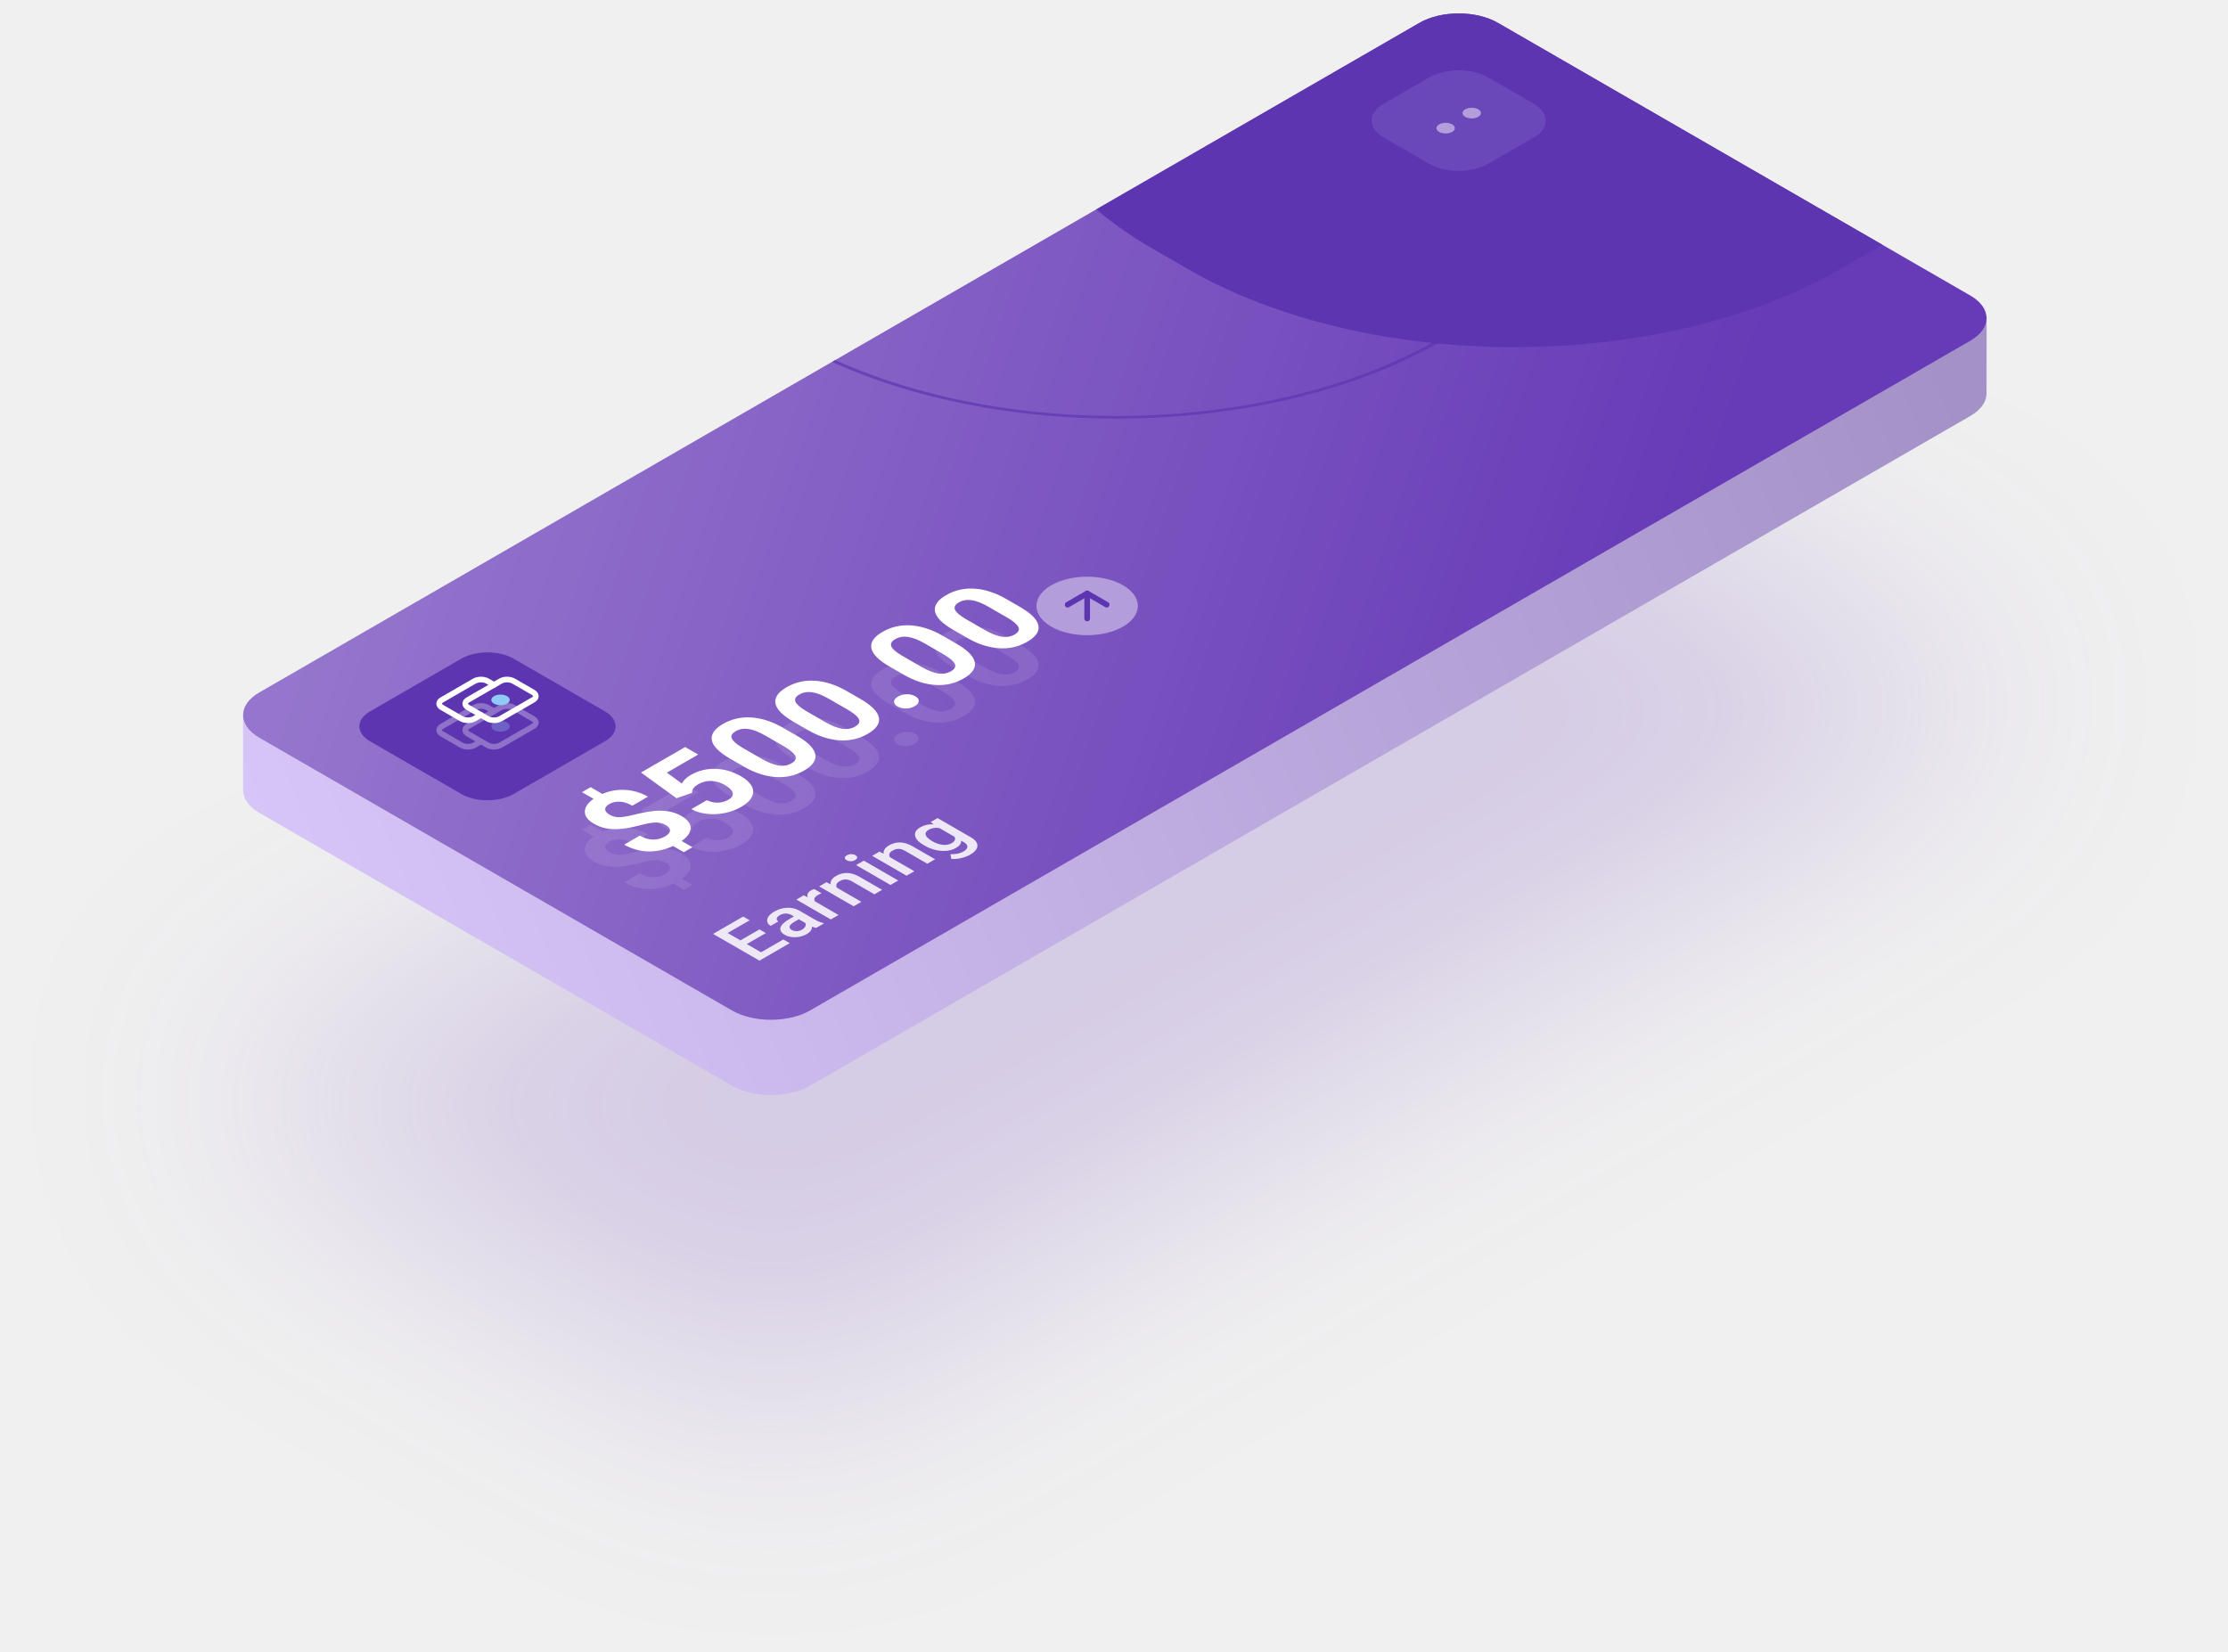
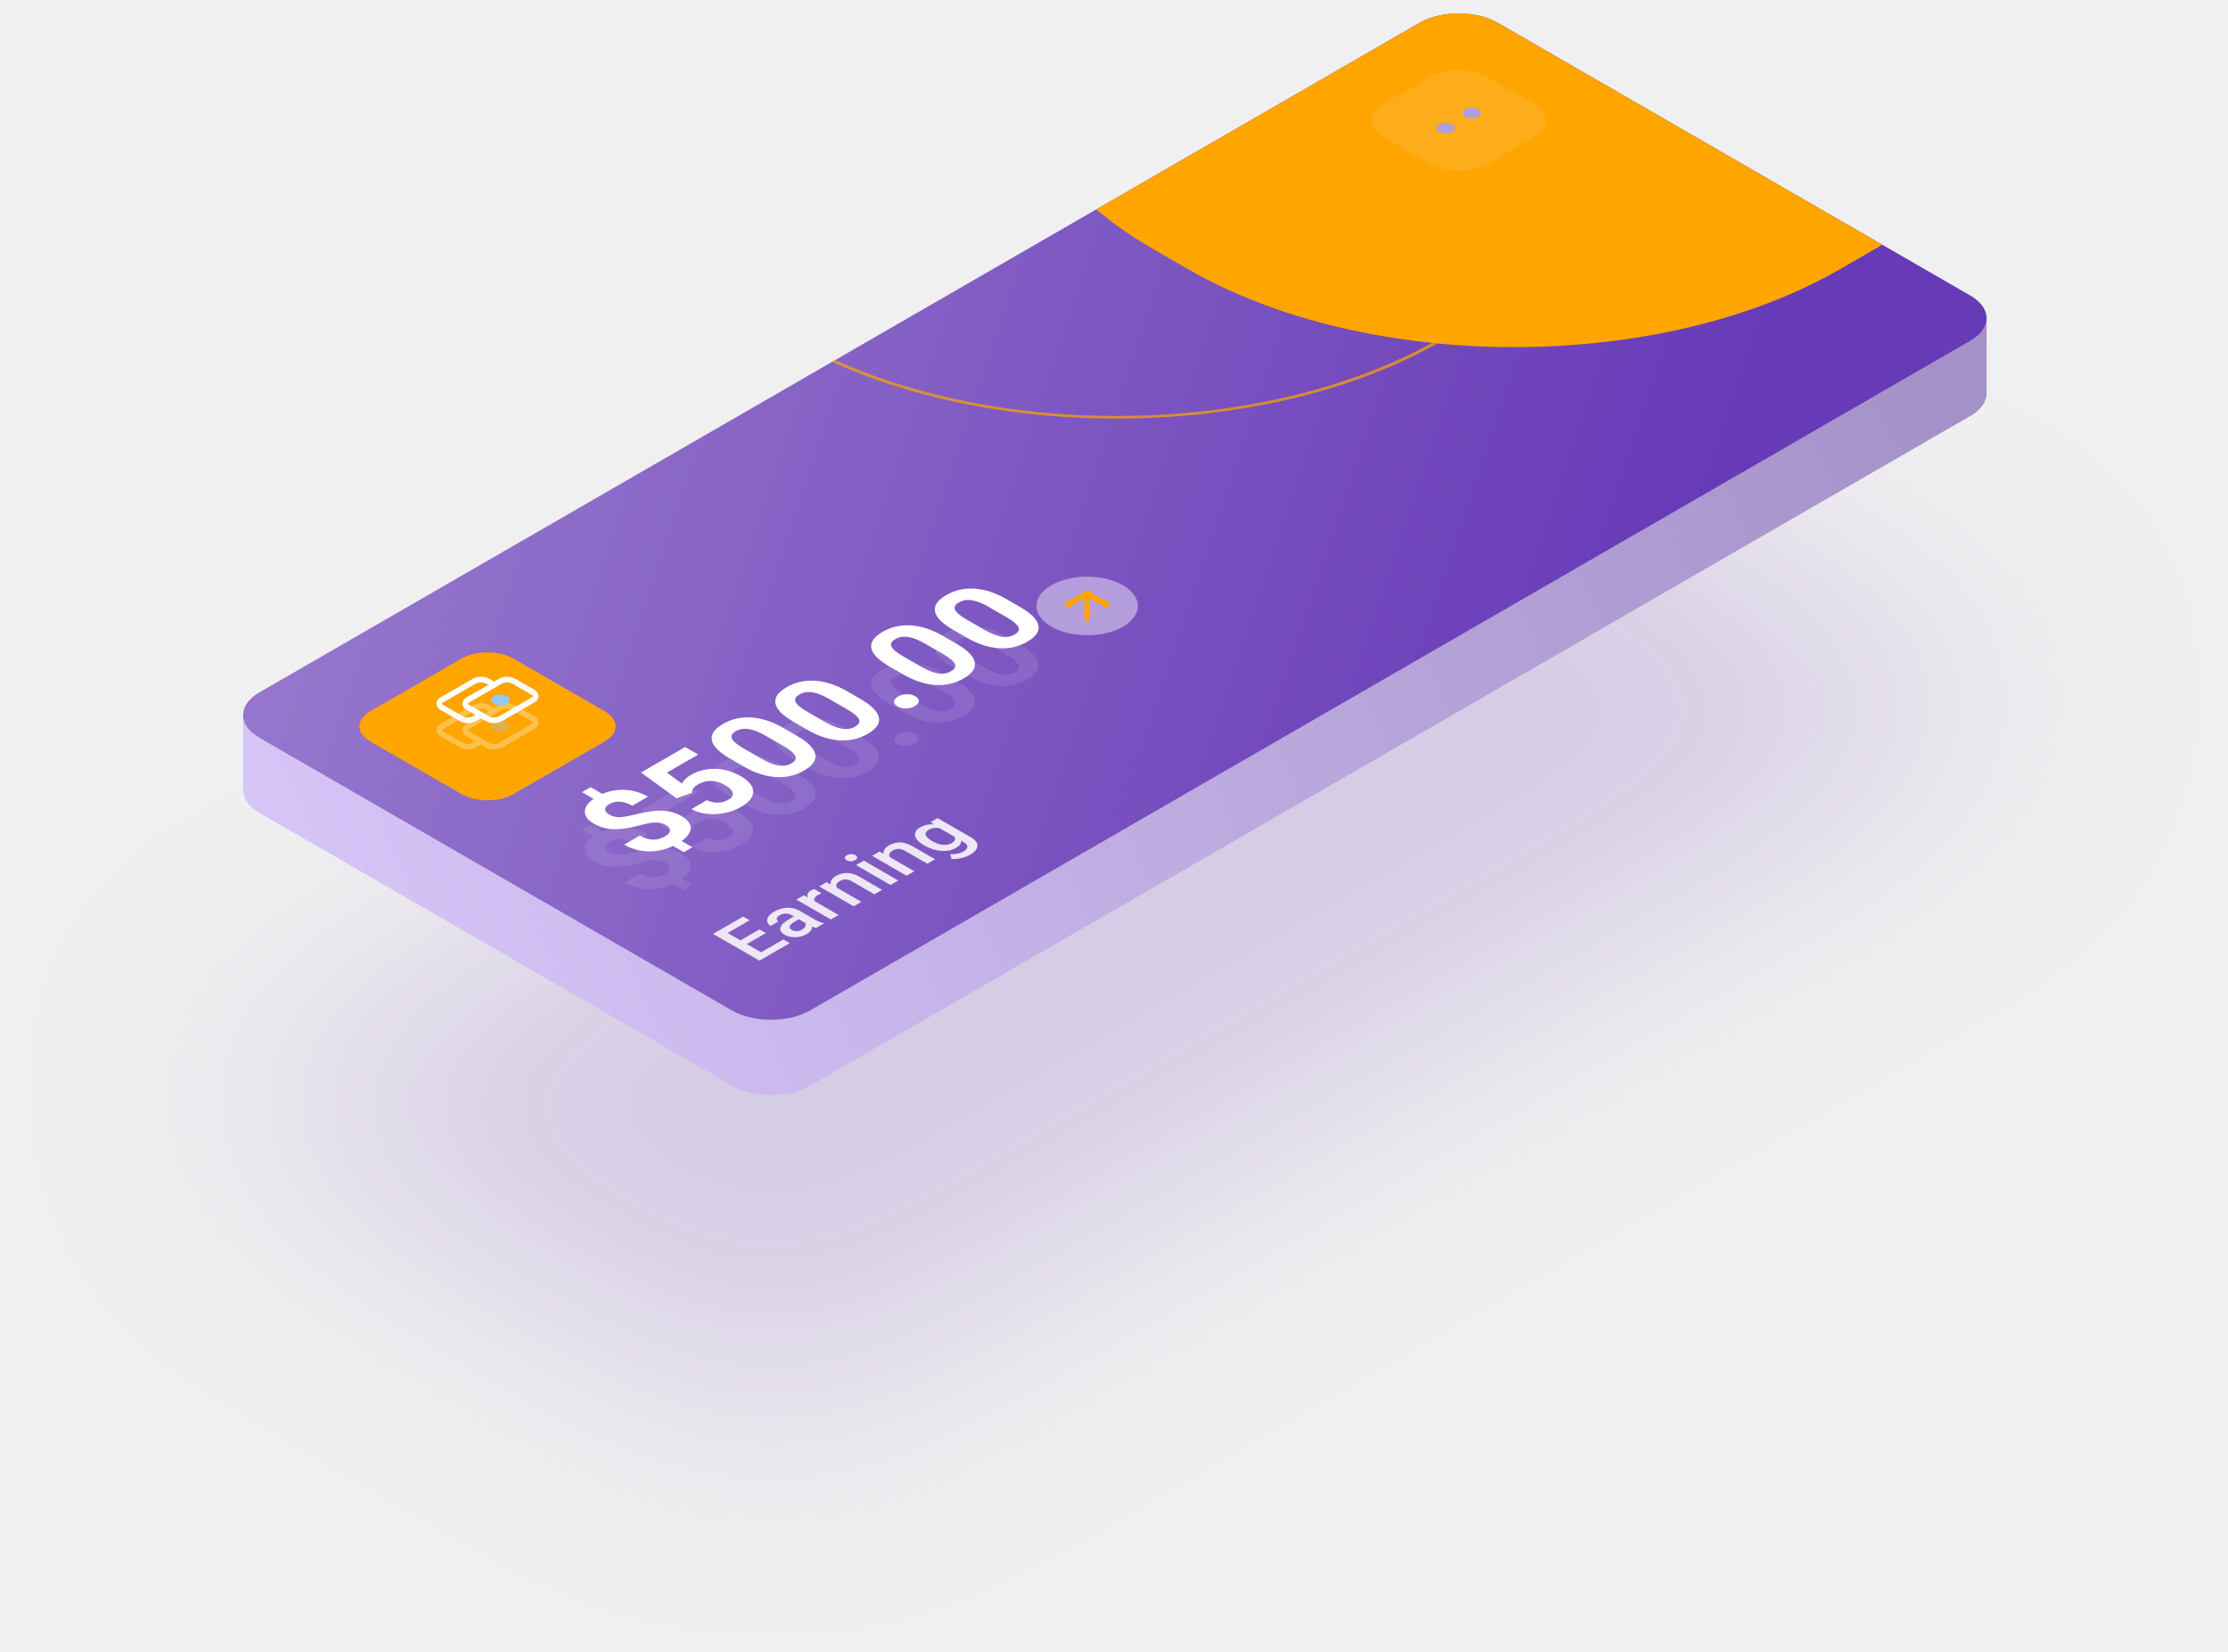
<svg xmlns="http://www.w3.org/2000/svg" width="592" height="439" viewBox="0 0 592 439" fill="none">
  <g filter="url(#filter0_d)">
    <path d="M76.76 199.5V189.996H64.585V210.157L64.614 210.172C64.676 212.295 66.11 214.407 68.916 216.027L194.478 288.515C200.218 291.828 209.524 291.828 215.263 288.515L523.543 110.543C526.279 108.963 527.71 106.916 527.838 104.847L527.84 104.845L527.84 104.804C527.849 104.634 527.85 104.463 527.841 104.292L527.862 84.011L510.501 91.014L397.981 26.056C392.241 22.742 382.935 22.742 377.196 26.056L76.76 199.5Z" fill="url(#paint0_linear)" />
  </g>
  <rect width="379.964" height="168.984" rx="12" transform="matrix(0.866041 -0.499972 0.866041 0.499972 58.5214 190.029)" fill="#673AB7" />
  <rect width="379.964" height="168.984" rx="12" transform="matrix(0.866041 -0.499972 0.866041 0.499972 58.5214 190.029)" fill="url(#paint1_linear)" fill-opacity="0.3" />
  <mask id="mask0" mask-type="alpha" maskUnits="userSpaceOnUse" x="64" y="3" width="464" height="269">
    <rect width="379.964" height="168.984" rx="12" transform="matrix(0.866041 -0.499972 0.866041 0.499972 58.5214 190.029)" fill="#673AB7" />
  </mask>
  <g mask="url(#mask0)">
</g>
  <mask id="mask1" mask-type="alpha" maskUnits="userSpaceOnUse" x="64" y="3" width="464" height="269">
    <rect width="379.964" height="168.984" rx="12" transform="matrix(0.866041 -0.499972 0.866041 0.499972 58.5214 190.029)" fill="#673AB7" />
  </mask>
  <g mask="url(#mask1)">
-     <rect width="210.98" height="210.98" rx="100" transform="matrix(0.866041 -0.499972 0.866041 0.499972 219.59 16.0549)" fill="#5E35B1" />
-     <rect opacity="0.7" x="0.866" width="209.98" height="209.98" rx="99.5" transform="matrix(0.866041 -0.499972 0.866041 0.499972 114.059 35.485)" stroke="#5E35B1" />
+     <rect width="210.98" height="210.98" rx="100" transform="matrix(0.866041 -0.499972 0.866041 0.499972 219.59 16.0549)" fill="orange" />
+     <rect opacity="0.7" x="0.866" width="209.98" height="209.98" rx="99.5" transform="matrix(0.866041 -0.499972 0.866041 0.499972 114.059 35.485)" stroke="orange" />
  </g>
  <rect opacity="0.1" width="31.997" height="31.997" rx="9" transform="matrix(0.866041 -0.499972 0.866041 0.499972 359.875 32.052)" fill="#E3F2FD" />
  <rect width="4" height="4" rx="2" transform="matrix(0.866041 -0.499972 0.866041 0.499972 380.658 34.0517)" fill="#B39DDB" />
  <rect width="4" height="4" rx="2" transform="matrix(0.866041 -0.499972 0.866041 0.499972 387.586 30.0523)" fill="#B39DDB" />
  <rect width="21.998" height="21.998" rx="10.999" transform="matrix(0.866041 -0.499972 0.866041 0.499972 269.815 161.032)" fill="#B39DDB" />
  <g clipPath="url(#clip0)">
-     <path d="M288.868 157.699V164.365" stroke="#5E35B1" stroke-width="1.5" stroke-linecap="round" stroke-linejoin="round" />
-     <path d="M283.671 160.699L288.868 157.699L294.064 160.699" stroke="#5E35B1" stroke-width="1.5" stroke-linecap="round" stroke-linejoin="round" />
+     <path d="M288.868 157.699V164.365" stroke="orange" stroke-width="1.5" stroke-linecap="round" stroke-linejoin="round" />
+     <path d="M283.671 160.699L288.868 157.699L294.064 160.699" stroke="orange" stroke-width="1.5" stroke-linecap="round" stroke-linejoin="round" />
  </g>
  <path d="M203.491 247.968L198.433 250.887L202.222 253.075L208.134 249.662L209.842 250.648L201.791 255.296L189.477 248.187L197.469 243.573L199.194 244.569L193.342 247.948L196.742 249.911L201.799 246.991L203.491 247.968ZM216.854 246.6C216.589 246.552 216.225 246.433 215.763 246.244C215.791 247.015 215.331 247.675 214.384 248.221C213.465 248.752 212.453 249.034 211.348 249.066C210.243 249.099 209.304 248.892 208.531 248.446C207.556 247.883 207.17 247.243 207.373 246.527C207.576 245.805 208.351 245.054 209.699 244.276L210.959 243.549L210.358 243.202C209.885 242.929 209.374 242.787 208.827 242.777C208.275 242.764 207.728 242.914 207.187 243.227C206.719 243.497 206.454 243.787 206.392 244.096C206.324 244.402 206.471 244.659 206.831 244.867L204.776 246.054C204.274 245.764 203.973 245.398 203.871 244.955C203.764 244.509 203.871 244.05 204.193 243.578C204.52 243.103 205.036 242.662 205.74 242.255C206.812 241.637 207.937 241.3 209.115 241.244C210.288 241.186 211.37 241.433 212.363 241.986L216.49 244.369C217.313 244.844 218.085 245.157 218.807 245.307L218.951 245.39L216.854 246.6ZM213.115 247.05C213.521 246.815 213.803 246.539 213.961 246.22C214.125 245.897 214.13 245.588 213.978 245.292L212.253 244.296L211.145 244.936C210.384 245.375 209.944 245.782 209.825 246.156C209.707 246.53 209.89 246.858 210.375 247.138C210.77 247.365 211.215 247.473 211.711 247.46C212.208 247.44 212.676 247.304 213.115 247.05ZM218.274 237.382C217.959 237.512 217.657 237.661 217.369 237.827C216.428 238.37 216.154 238.945 216.549 239.55L222.808 243.163L220.752 244.35L211.601 239.067L213.564 237.934L214.638 238.495C214.339 237.75 214.629 237.123 215.509 236.616C215.802 236.446 216.084 236.329 216.355 236.264L218.274 237.382ZM219.602 234.448L220.719 235.024C220.578 234.161 221.057 233.413 222.156 232.778C224.062 231.678 226.123 231.748 228.339 232.988L234.386 236.479L232.331 237.665L226.402 234.243C225.821 233.907 225.266 233.733 224.736 233.72C224.206 233.701 223.656 233.855 223.087 234.184C222.258 234.663 222.015 235.236 222.359 235.903L228.872 239.662L226.816 240.849L217.665 235.566L219.602 234.448ZM238.674 234.004L236.619 235.19L227.468 229.907L229.523 228.721L238.674 234.004ZM224.964 228.608C224.648 228.426 224.485 228.218 224.474 227.983C224.468 227.746 224.651 227.519 225.023 227.305C225.396 227.09 225.787 226.984 226.199 226.987C226.611 226.991 226.974 227.083 227.29 227.266C227.6 227.445 227.758 227.653 227.764 227.891C227.764 228.125 227.578 228.35 227.205 228.564C226.833 228.779 226.444 228.887 226.038 228.887C225.632 228.88 225.274 228.787 224.964 228.608ZM233.675 226.323L234.792 226.899C234.651 226.037 235.13 225.288 236.229 224.653C238.135 223.553 240.196 223.623 242.412 224.863L248.459 228.354L246.404 229.541L240.475 226.118C239.894 225.783 239.339 225.609 238.809 225.596C238.279 225.576 237.729 225.731 237.16 226.06C236.331 226.538 236.089 227.111 236.432 227.778L242.945 231.538L240.89 232.724L231.739 227.441L233.675 226.323ZM245.558 224.668C244.137 223.848 243.337 223.002 243.156 222.129C242.976 221.25 243.438 220.492 244.543 219.854C245.586 219.252 246.77 218.988 248.095 219.063L247.266 218.477L249.119 217.408L257.99 222.53C259.191 223.223 259.764 223.986 259.707 224.819C259.657 225.649 258.997 226.431 257.728 227.163C257.057 227.55 256.26 227.848 255.335 228.057C254.421 228.265 253.573 228.335 252.789 228.267L252.527 226.992C253.908 227.061 255.061 226.828 255.986 226.294C256.668 225.9 257.021 225.482 257.043 225.039C257.071 224.6 256.728 224.173 256.011 223.76L255.394 223.404C255.462 224.126 255.002 224.772 254.015 225.342C252.944 225.96 251.642 226.221 250.108 226.123C248.58 226.022 247.063 225.537 245.558 224.668ZM247.782 223.589C248.701 224.12 249.612 224.43 250.514 224.522C251.416 224.606 252.2 224.457 252.865 224.072C253.694 223.594 253.953 223.034 253.643 222.393L249.618 220.069C248.535 219.893 247.579 220.044 246.751 220.523C246.074 220.913 245.815 221.372 245.972 221.9C246.136 222.424 246.739 222.987 247.782 223.589Z" fill="#EDE7F6" />
  <path opacity="0.1" d="M176.95 229.286C176.164 228.832 175.321 228.6 174.42 228.589C173.519 228.567 172.349 228.744 170.911 229.12C169.474 229.496 168.184 229.793 167.044 230.008C165.894 230.219 164.796 230.338 163.751 230.365C162.707 230.382 161.691 230.282 160.703 230.066C159.726 229.845 158.767 229.463 157.828 228.921C156.208 227.986 155.398 226.921 155.398 225.725C155.398 224.53 156.17 223.387 157.713 222.297L154.636 220.521L156.936 219.193L160.056 220.994C161.992 220.153 164.029 219.796 166.167 219.923C168.295 220.045 170.293 220.646 172.162 221.725L168.007 224.123C166.857 223.459 165.759 223.102 164.715 223.053C163.67 222.992 162.75 223.191 161.954 223.65C161.168 224.104 160.785 224.585 160.804 225.095C160.814 225.598 161.211 226.077 161.997 226.531C162.726 226.951 163.521 227.167 164.384 227.178C165.247 227.189 166.478 226.998 168.079 226.605C169.689 226.207 171.07 225.914 172.22 225.725C173.36 225.532 174.444 225.438 175.469 225.443C176.485 225.443 177.458 225.557 178.388 225.783C179.308 226.005 180.204 226.367 181.076 226.871C182.706 227.812 183.521 228.868 183.521 230.042C183.521 231.215 182.72 232.368 181.12 233.503L183.981 235.155L181.695 236.474L178.848 234.831C176.672 235.843 174.453 236.322 172.191 236.267C169.929 236.2 167.815 235.6 165.85 234.466L170.006 232.067C171.146 232.725 172.292 233.077 173.442 233.121C174.592 233.154 175.675 232.877 176.691 232.291C177.535 231.804 177.98 231.292 178.028 230.755C178.067 230.213 177.707 229.723 176.95 229.286ZM179.754 222.14L170.322 215.3L182.054 208.527L185.519 210.527L177.194 215.333L181.177 218.23C181.637 217.356 182.423 216.598 183.535 215.956C185.529 214.805 187.709 214.26 190.077 214.321C192.444 214.382 194.74 215.054 196.964 216.338C198.315 217.118 199.24 217.984 199.739 218.936C200.237 219.876 200.251 220.825 199.782 221.783C199.302 222.734 198.339 223.628 196.892 224.464C195.627 225.194 194.198 225.725 192.607 226.057C191.007 226.384 189.425 226.461 187.863 226.29C186.31 226.113 184.92 225.692 183.693 225.028L187.805 222.654C188.764 223.108 189.746 223.327 190.753 223.31C191.759 223.282 192.684 223.025 193.527 222.538C194.467 221.996 194.855 221.384 194.692 220.704C194.52 220.018 193.815 219.318 192.579 218.604C191.39 217.918 190.187 217.561 188.97 217.533C187.752 217.505 186.607 217.801 185.533 218.421C184.546 218.991 184.005 219.603 183.909 220.255L183.88 220.704L179.754 222.14ZM211.773 205.547C214.667 207.218 216.282 208.843 216.618 210.42C216.953 211.997 215.966 213.452 213.656 214.786C211.375 216.103 208.878 216.675 206.165 216.504C203.453 216.332 200.678 215.444 197.841 213.839L193.988 211.615C191.064 209.927 189.449 208.297 189.142 206.726C188.845 205.149 189.837 203.702 192.118 202.385C194.4 201.068 196.897 200.495 199.609 200.667C202.312 200.833 205.082 201.718 207.919 203.323L211.773 205.547ZM203.391 205.506C201.656 204.504 200.156 203.915 198.89 203.738C197.625 203.55 196.489 203.746 195.483 204.327C194.505 204.892 194.16 205.528 194.448 206.236C194.735 206.933 195.665 207.752 197.237 208.693L202.327 211.631C204.033 212.616 205.533 213.217 206.827 213.433C208.121 213.637 209.281 213.444 210.306 212.852C211.322 212.265 211.658 211.612 211.313 210.893C210.968 210.173 209.985 209.335 208.365 208.378L203.391 205.506ZM228.681 195.786C231.575 197.457 233.191 199.081 233.526 200.658C233.862 202.235 232.874 203.691 230.564 205.024C228.283 206.341 225.786 206.914 223.074 206.743C220.361 206.571 217.586 205.683 214.749 204.078L210.896 201.854C207.972 200.166 206.357 198.536 206.05 196.965C205.753 195.388 206.745 193.941 209.027 192.624C211.308 191.307 213.805 190.734 216.517 190.906C219.22 191.072 221.99 191.957 224.828 193.562L228.681 195.786ZM220.299 195.745C218.564 194.743 217.064 194.154 215.798 193.977C214.533 193.788 213.397 193.985 212.391 194.566C211.413 195.13 211.068 195.767 211.356 196.475C211.643 197.172 212.573 197.991 214.145 198.932L219.235 201.87C220.941 202.855 222.441 203.456 223.735 203.671C225.029 203.876 226.189 203.682 227.214 203.09C228.23 202.504 228.566 201.851 228.221 201.132C227.876 200.412 226.893 199.574 225.273 198.617L220.299 195.745ZM238.501 197.753C237.839 197.371 237.523 196.934 237.552 196.442C237.59 195.944 237.945 195.501 238.616 195.114C239.296 194.721 240.063 194.516 240.916 194.5C241.779 194.477 242.541 194.657 243.202 195.039C243.854 195.415 244.165 195.85 244.137 196.342C244.098 196.829 243.734 197.272 243.044 197.67C242.364 198.063 241.601 198.271 240.758 198.293C239.905 198.309 239.152 198.13 238.501 197.753ZM254.158 181.078C257.053 182.749 258.668 184.373 259.003 185.95C259.339 187.527 258.351 188.983 256.041 190.316C253.76 191.633 251.263 192.206 248.551 192.034C245.838 191.863 243.063 190.975 240.226 189.37L236.373 187.145C233.449 185.458 231.834 183.828 231.528 182.257C231.23 180.68 232.222 179.232 234.504 177.916C236.785 176.599 239.282 176.026 241.994 176.197C244.697 176.363 247.468 177.249 250.305 178.853L254.158 181.078ZM245.776 181.036C244.041 180.035 242.541 179.446 241.276 179.268C240.01 179.08 238.875 179.277 237.868 179.858C236.89 180.422 236.545 181.059 236.833 181.767C237.12 182.464 238.05 183.283 239.622 184.224L244.712 187.162C246.418 188.147 247.918 188.747 249.212 188.963C250.506 189.168 251.666 188.974 252.691 188.382C253.707 187.796 254.043 187.143 253.698 186.423C253.353 185.704 252.37 184.866 250.75 183.908L245.776 181.036ZM271.066 171.317C273.961 172.988 275.576 174.612 275.911 176.189C276.247 177.766 275.26 179.221 272.95 180.555C270.668 181.872 268.171 182.445 265.459 182.273C262.746 182.102 259.971 181.214 257.134 179.609L253.281 177.384C250.357 175.697 248.742 174.067 248.436 172.495C248.139 170.918 249.131 169.471 251.412 168.154C253.693 166.837 256.19 166.265 258.903 166.436C261.606 166.602 264.376 167.488 267.213 169.092L271.066 171.317ZM262.684 171.275C260.949 170.274 259.449 169.684 258.184 169.507C256.918 169.319 255.783 169.516 254.776 170.097C253.799 170.661 253.453 171.297 253.741 172.006C254.029 172.703 254.958 173.522 256.53 174.463L261.62 177.401C263.326 178.386 264.826 178.986 266.12 179.202C267.414 179.407 268.574 179.213 269.6 178.621C270.616 178.034 270.951 177.382 270.606 176.662C270.261 175.943 269.278 175.104 267.659 174.147L262.684 171.275Z" fill="white" />
  <path d="M176.95 219.286C176.164 218.832 175.321 218.6 174.42 218.589C173.519 218.567 172.349 218.744 170.911 219.12C169.474 219.496 168.184 219.793 167.044 220.008C165.894 220.219 164.796 220.338 163.751 220.365C162.707 220.382 161.691 220.282 160.703 220.066C159.726 219.845 158.767 219.463 157.828 218.921C156.208 217.986 155.398 216.921 155.398 215.725C155.398 214.53 156.17 213.387 157.713 212.297L154.636 210.521L156.936 209.193L160.056 210.994C161.992 210.153 164.029 209.796 166.167 209.923C168.295 210.045 170.293 210.646 172.162 211.725L168.007 214.123C166.857 213.459 165.759 213.102 164.715 213.053C163.67 212.992 162.75 213.191 161.954 213.65C161.168 214.104 160.785 214.585 160.804 215.095C160.814 215.598 161.211 216.077 161.997 216.531C162.726 216.951 163.521 217.167 164.384 217.178C165.247 217.189 166.478 216.998 168.079 216.605C169.689 216.207 171.07 215.914 172.22 215.725C173.36 215.532 174.444 215.438 175.469 215.443C176.485 215.443 177.458 215.557 178.388 215.783C179.308 216.005 180.204 216.367 181.076 216.871C182.706 217.812 183.521 218.868 183.521 220.042C183.521 221.215 182.72 222.368 181.12 223.503L183.981 225.155L181.695 226.474L178.848 224.831C176.672 225.843 174.453 226.322 172.191 226.267C169.929 226.2 167.815 225.6 165.85 224.466L170.006 222.067C171.146 222.725 172.292 223.077 173.442 223.121C174.592 223.154 175.675 222.877 176.691 222.291C177.535 221.804 177.98 221.292 178.028 220.755C178.067 220.213 177.707 219.723 176.95 219.286ZM179.754 212.14L170.322 205.3L182.054 198.527L185.519 200.527L177.194 205.333L181.177 208.23C181.637 207.356 182.423 206.598 183.535 205.956C185.529 204.805 187.709 204.26 190.077 204.321C192.444 204.382 194.74 205.054 196.964 206.338C198.315 207.118 199.24 207.984 199.739 208.936C200.237 209.876 200.251 210.825 199.782 211.783C199.302 212.734 198.339 213.628 196.892 214.464C195.627 215.194 194.198 215.725 192.607 216.057C191.007 216.384 189.425 216.461 187.863 216.29C186.31 216.113 184.92 215.692 183.693 215.028L187.805 212.654C188.764 213.108 189.746 213.327 190.753 213.31C191.759 213.282 192.684 213.025 193.527 212.538C194.467 211.996 194.855 211.384 194.692 210.704C194.52 210.018 193.815 209.318 192.579 208.604C191.39 207.918 190.187 207.561 188.97 207.533C187.752 207.505 186.607 207.801 185.533 208.421C184.546 208.991 184.005 209.603 183.909 210.255L183.88 210.704L179.754 212.14ZM211.773 195.547C214.667 197.218 216.282 198.843 216.618 200.42C216.953 201.997 215.966 203.452 213.656 204.786C211.375 206.103 208.878 206.675 206.165 206.504C203.453 206.332 200.678 205.444 197.841 203.839L193.988 201.615C191.064 199.927 189.449 198.297 189.142 196.726C188.845 195.149 189.837 193.702 192.118 192.385C194.4 191.068 196.897 190.495 199.609 190.667C202.312 190.833 205.082 191.718 207.919 193.323L211.773 195.547ZM203.391 195.506C201.656 194.504 200.156 193.915 198.89 193.738C197.625 193.55 196.489 193.746 195.483 194.327C194.505 194.892 194.16 195.528 194.448 196.236C194.735 196.933 195.665 197.752 197.237 198.693L202.327 201.631C204.033 202.616 205.533 203.217 206.827 203.433C208.121 203.637 209.281 203.444 210.306 202.852C211.322 202.265 211.658 201.612 211.313 200.893C210.968 200.173 209.985 199.335 208.365 198.378L203.391 195.506ZM228.681 185.786C231.575 187.457 233.191 189.081 233.526 190.658C233.862 192.235 232.874 193.691 230.564 195.024C228.283 196.341 225.786 196.914 223.074 196.743C220.361 196.571 217.586 195.683 214.749 194.078L210.896 191.854C207.972 190.166 206.357 188.536 206.05 186.965C205.753 185.388 206.745 183.941 209.027 182.624C211.308 181.307 213.805 180.734 216.517 180.906C219.22 181.072 221.99 181.957 224.828 183.562L228.681 185.786ZM220.299 185.745C218.564 184.743 217.064 184.154 215.798 183.977C214.533 183.788 213.397 183.985 212.391 184.566C211.413 185.13 211.068 185.767 211.356 186.475C211.643 187.172 212.573 187.991 214.145 188.932L219.235 191.87C220.941 192.855 222.441 193.456 223.735 193.671C225.029 193.876 226.189 193.682 227.214 193.09C228.23 192.504 228.566 191.851 228.221 191.132C227.876 190.412 226.893 189.574 225.273 188.617L220.299 185.745ZM238.501 187.753C237.839 187.371 237.523 186.934 237.552 186.442C237.59 185.944 237.945 185.501 238.616 185.114C239.296 184.721 240.063 184.516 240.916 184.5C241.779 184.477 242.541 184.657 243.202 185.039C243.854 185.415 244.165 185.85 244.137 186.342C244.098 186.829 243.734 187.272 243.044 187.67C242.364 188.063 241.601 188.271 240.758 188.293C239.905 188.309 239.152 188.13 238.501 187.753ZM254.158 171.078C257.053 172.749 258.668 174.373 259.003 175.95C259.339 177.527 258.351 178.983 256.041 180.316C253.76 181.633 251.263 182.206 248.551 182.034C245.838 181.863 243.063 180.975 240.226 179.37L236.373 177.145C233.449 175.458 231.834 173.828 231.528 172.257C231.23 170.68 232.222 169.232 234.504 167.916C236.785 166.599 239.282 166.026 241.994 166.197C244.697 166.363 247.468 167.249 250.305 168.853L254.158 171.078ZM245.776 171.036C244.041 170.035 242.541 169.446 241.276 169.268C240.01 169.08 238.875 169.277 237.868 169.858C236.89 170.422 236.545 171.059 236.833 171.767C237.12 172.464 238.05 173.283 239.622 174.224L244.712 177.162C246.418 178.147 247.918 178.747 249.212 178.963C250.506 179.168 251.666 178.974 252.691 178.382C253.707 177.796 254.043 177.143 253.698 176.423C253.353 175.704 252.37 174.866 250.75 173.908L245.776 171.036ZM271.066 161.317C273.961 162.988 275.576 164.612 275.911 166.189C276.247 167.766 275.26 169.221 272.95 170.555C270.668 171.872 268.171 172.445 265.459 172.273C262.746 172.102 259.971 171.214 257.134 169.609L253.281 167.384C250.357 165.697 248.742 164.067 248.436 162.495C248.139 160.918 249.131 159.471 251.412 158.154C253.693 156.837 256.19 156.265 258.903 156.436C261.606 156.602 264.376 157.488 267.213 159.092L271.066 161.317ZM262.684 161.275C260.949 160.274 259.449 159.684 258.184 159.507C256.918 159.319 255.783 159.516 254.776 160.097C253.799 160.661 253.453 161.297 253.741 162.006C254.029 162.703 254.958 163.522 256.53 164.463L261.62 167.401C263.326 168.386 264.826 168.986 266.12 169.202C267.414 169.407 268.574 169.213 269.6 168.621C270.616 168.034 270.951 167.382 270.606 166.662C270.261 165.943 269.278 165.104 267.659 164.147L262.684 161.275Z" fill="white" />
-   <rect width="43.996" height="43.996" rx="8" transform="matrix(0.866041 -0.499972 0.866041 0.499972 91.4277 193.028)" fill="#5E35B1" />
+   <rect width="43.996" height="43.996" rx="8" transform="matrix(0.866041 -0.499972 0.866041 0.499972 91.4277 193.028)" fill="orange" />
  <g opacity="0.3" clipPath="url(#clip1)">
    <path d="M132.997 188.029L124.337 193.028C123.381 193.58 123.381 194.476 124.337 195.028L129.533 198.027C130.489 198.58 132.04 198.58 132.997 198.027L141.656 193.028C142.613 192.476 142.613 191.581 141.656 191.028L136.461 188.029C135.504 187.477 133.953 187.477 132.997 188.029Z" stroke="white" stroke-width="1.5" stroke-linecap="round" stroke-linejoin="round" />
    <path d="M134.728 194.028C135.684 193.476 135.684 192.58 134.728 192.028C133.771 191.476 132.22 191.476 131.264 192.028C130.307 192.58 130.307 193.476 131.264 194.028C132.22 194.58 133.771 194.58 134.728 194.028Z" fill="#90CAF9" />
    <path d="M131.264 189.029L129.532 188.029C129.073 187.764 128.45 187.615 127.8 187.615C127.151 187.615 126.528 187.764 126.068 188.029L117.409 193.028C116.949 193.293 116.691 193.653 116.691 194.028C116.691 194.403 116.949 194.763 117.409 195.028L122.605 198.027C123.064 198.293 123.687 198.442 124.336 198.442C124.986 198.442 125.609 198.293 126.068 198.027L127.8 197.028" stroke="white" stroke-width="1.5" stroke-linecap="round" stroke-linejoin="round" />
  </g>
  <g clipPath="url(#clip2)">
    <path d="M132.997 181.001L124.337 186C123.381 186.552 123.381 187.448 124.337 188L129.533 190.999C130.489 191.552 132.04 191.552 132.997 190.999L141.656 186C142.613 185.448 142.613 184.553 141.656 184L136.461 181.001C135.504 180.449 133.953 180.449 132.997 181.001Z" stroke="white" stroke-width="1.5" stroke-linecap="round" stroke-linejoin="round" />
    <path d="M134.728 187C135.684 186.448 135.684 185.552 134.728 185C133.771 184.448 132.22 184.448 131.264 185C130.307 185.552 130.307 186.448 131.264 187C132.22 187.552 133.771 187.552 134.728 187Z" fill="#90CAF9" />
    <path d="M131.264 182.001L129.532 181.001C129.073 180.736 128.45 180.587 127.8 180.587C127.151 180.587 126.528 180.736 126.068 181.001L117.409 186C116.949 186.265 116.691 186.625 116.691 187C116.691 187.375 116.949 187.735 117.409 188L122.605 190.999C123.064 191.264 123.687 191.413 124.336 191.413C124.986 191.413 125.609 191.264 126.068 190.999L127.8 189.999" stroke="white" stroke-width="1.5" stroke-linecap="round" stroke-linejoin="round" />
  </g>
  <defs>
    <filter id="filter0_d" x="0.585" y="23.57" width="591.276" height="415.43" filterUnits="userSpaceOnUse" color-interpolation-filters="sRGB">
      <feFlood flood-opacity="0" result="BackgroundImageFix" />
      <feColorMatrix in="SourceAlpha" type="matrix" values="0 0 0 0 0 0 0 0 0 0 0 0 0 0 0 0 0 0 127 0" />
      <feOffset dy="84" />
      <feGaussianBlur stdDeviation="32" />
      <feColorMatrix type="matrix" values="0 0 0 0 0.404 0 0 0 0 0.227 0 0 0 0 0.718 0 0 0 0.2 0" />
      <feBlend mode="normal" in2="BackgroundImageFix" result="effect1_dropShadow" />
      <feBlend mode="normal" in="SourceGraphic" in2="effect1_dropShadow" result="shape" />
    </filter>
    <linearGradient id="paint0_linear" x1="511.423" y1="84.089" x2="87.594" y2="266.682" gradientUnits="userSpaceOnUse">
      <stop stop-color="#A491C8" />
      <stop offset="1" stop-color="#D7C5F8" />
    </linearGradient>
    <linearGradient id="paint1_linear" x1="26.721" y1="-0.478" x2="187.458" y2="236.961" gradientUnits="userSpaceOnUse">
      <stop stop-color="white" />
      <stop offset="1" stop-color="white" stop-opacity="0" />
    </linearGradient>
    <clipPath id="clip0">
      <rect width="15.998" height="15.998" fill="white" transform="matrix(0.866041 -0.499972 0.866041 0.499972 275.011 161.032)" />
    </clipPath>
    <clipPath id="clip1">
      <rect width="23.998" height="23.998" fill="white" transform="matrix(0.866041 -0.499972 0.866041 0.499972 108.749 193.028)" />
    </clipPath>
    <clipPath id="clip2">
      <rect width="23.998" height="23.998" fill="white" transform="matrix(0.866041 -0.499972 0.866041 0.499972 108.749 186)" />
    </clipPath>
  </defs>
</svg>
